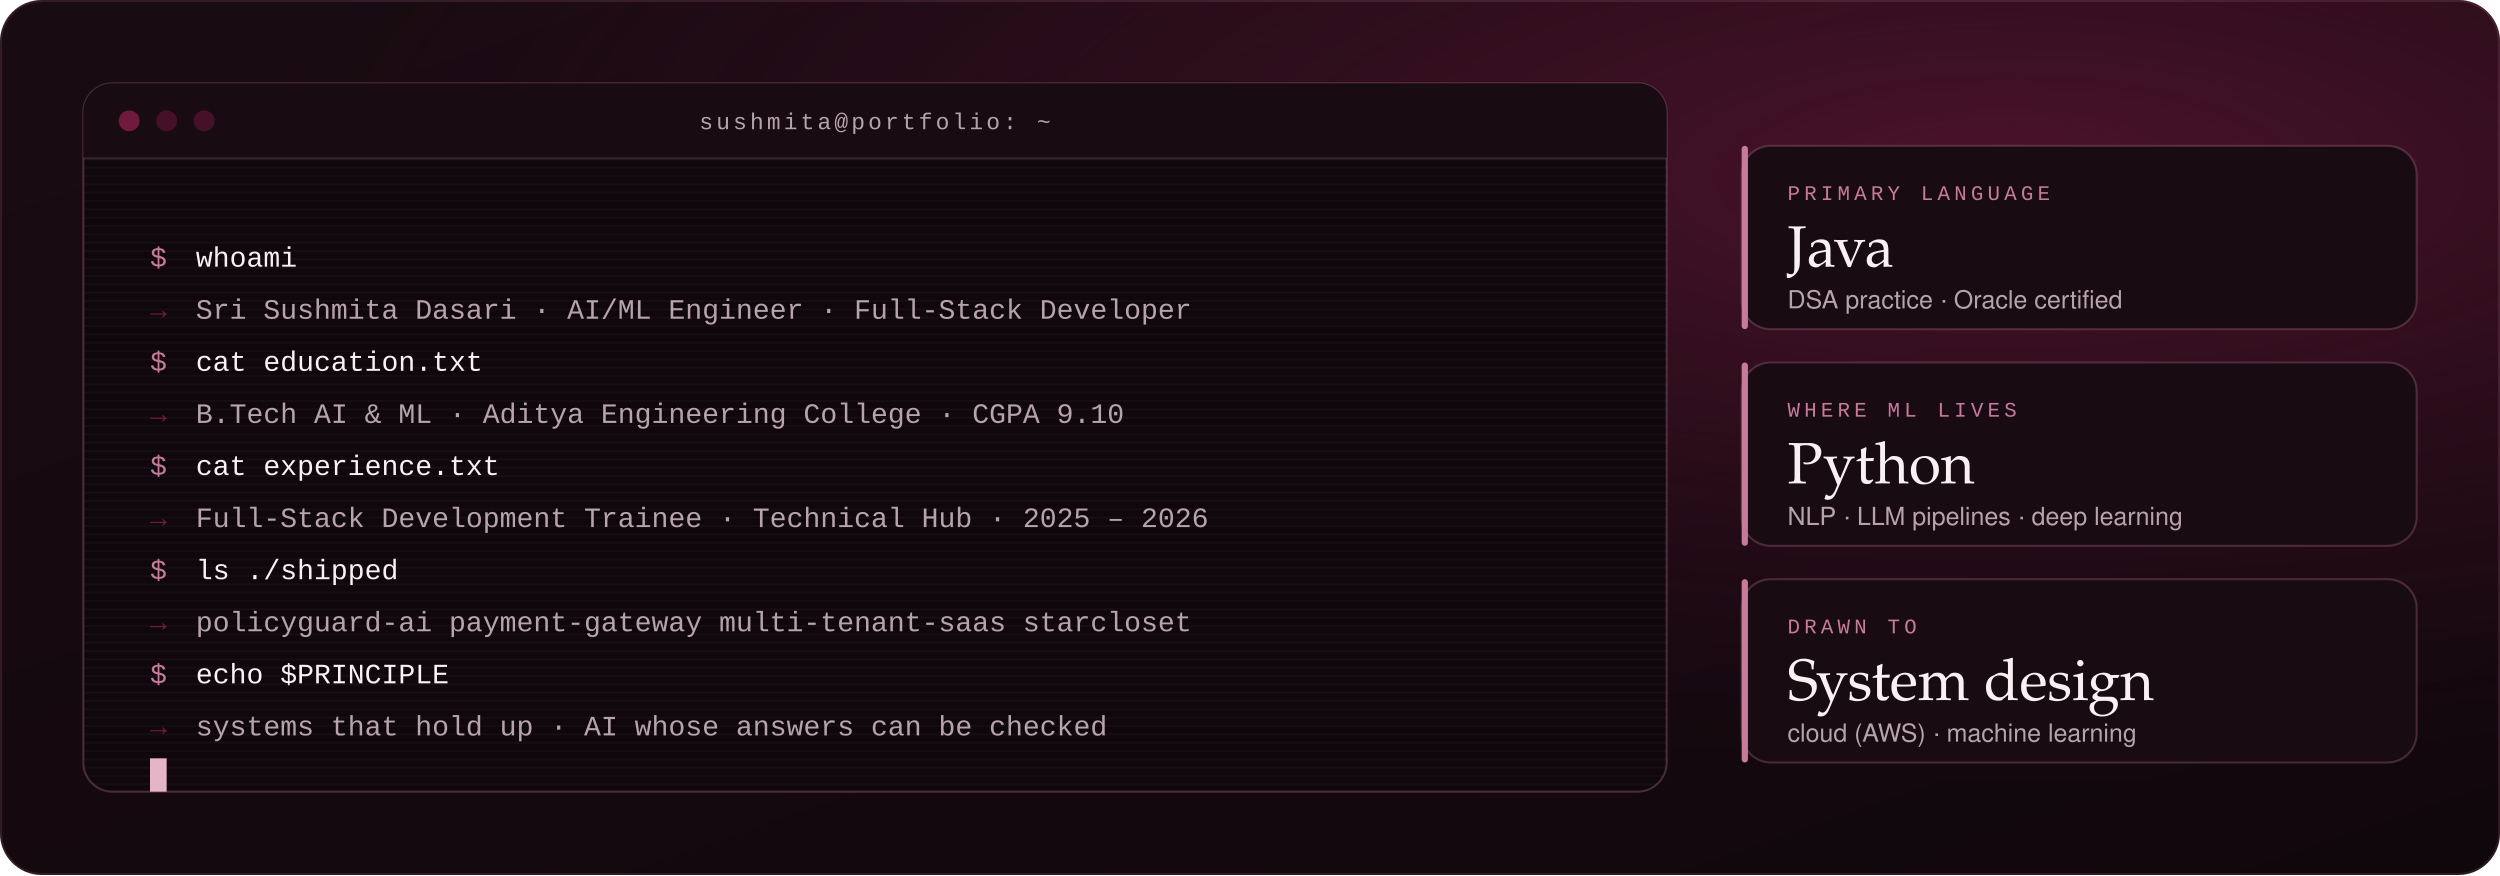
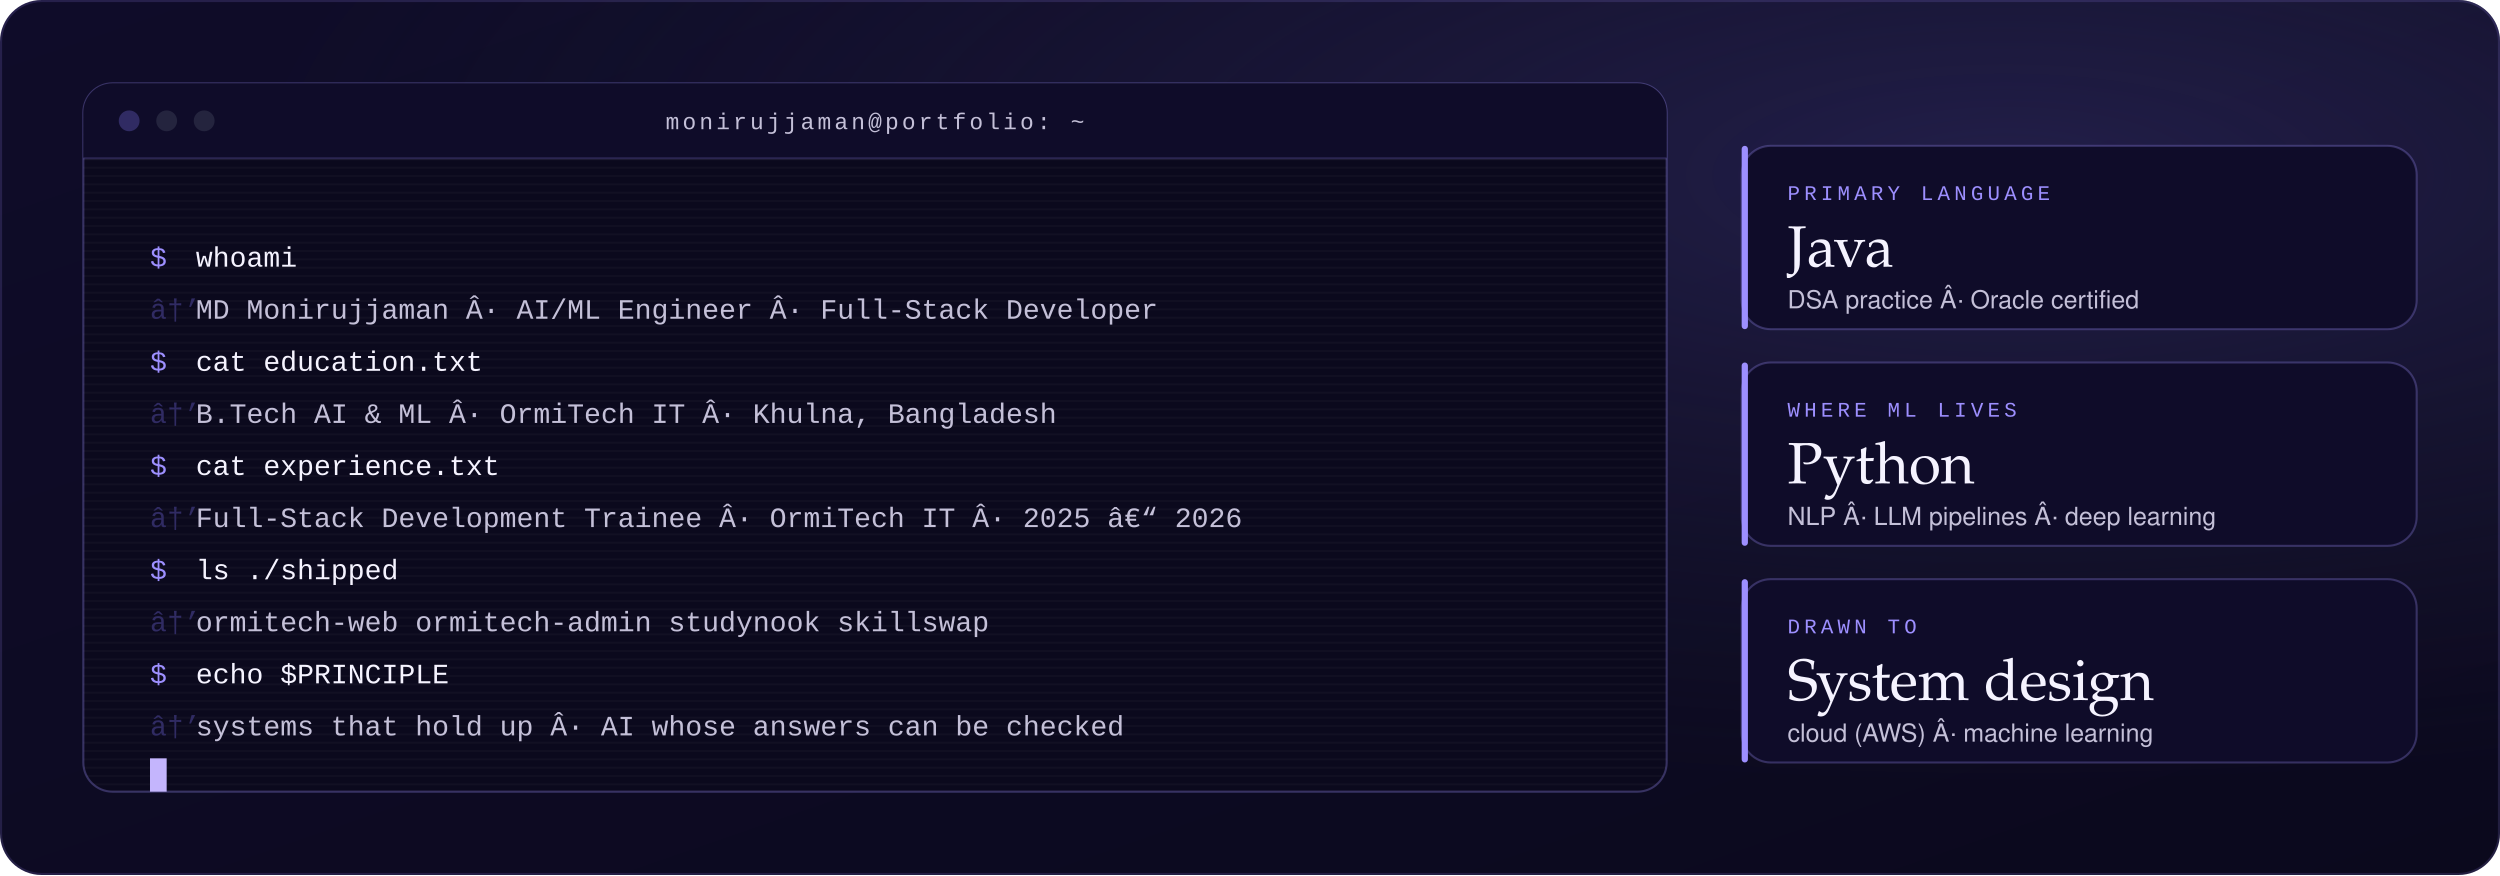
<svg xmlns="http://www.w3.org/2000/svg" viewBox="0 0 1200 420" width="1200" height="420" role="img" aria-labelledby="ab-t ab-d">
  <defs>
    <linearGradient id="ab-bg" x1="0" y1="0" x2="1" y2="1">
-       <stop offset="0" stop-color="#190B12" />
-       <stop offset="1" stop-color="#10070C" />
+       <stop offset="0" stop-color="#0f0c29" />
+       <stop offset="1" stop-color="#0b091d" />
    </linearGradient>
    <radialGradient id="ab-glow" cx="80%" cy="20%" r="70%">
-       <stop offset="0" stop-color="#701A3D" stop-opacity=".6" />
-       <stop offset="1" stop-color="#451126" stop-opacity="0" />
+       <stop offset="0" stop-color="#302b63" stop-opacity=".6" />
+       <stop offset="1" stop-color="#24243e" stop-opacity="0" />
    </radialGradient>
    <pattern id="ab-scan" width="4" height="4" patternUnits="userSpaceOnUse">
-       <rect width="4" height="1" fill="#F8F0F3" opacity=".025" />
+       <rect width="4" height="1" fill="#F5F3FF" opacity=".025" />
    </pattern>
    <clipPath id="ab-c0">
      <rect class="ab-type" x="68" y="112" width="89" height="22" style="animation-delay:0.60s;animation-duration:0.41s;animation-timing-function:steps(6)" />
    </clipPath>
    <clipPath id="ab-c1">
      <rect class="ab-type" x="68" y="137" width="524" height="22" style="animation-delay:1.16s;animation-duration:0.53s;animation-timing-function:steps(1)" />
    </clipPath>
    <clipPath id="ab-c2">
      <rect class="ab-type" x="68" y="162" width="179" height="22" style="animation-delay:2.04s;animation-duration:0.56s;animation-timing-function:steps(17)" />
    </clipPath>
    <clipPath id="ab-c3">
      <rect class="ab-type" x="68" y="187" width="491" height="22" style="animation-delay:2.75s;animation-duration:0.53s;animation-timing-function:steps(1)" />
    </clipPath>
    <clipPath id="ab-c4">
      <rect class="ab-type" x="68" y="212" width="188" height="22" style="animation-delay:3.63s;animation-duration:0.59s;animation-timing-function:steps(18)" />
    </clipPath>
    <clipPath id="ab-c5">
      <rect class="ab-type" x="68" y="237" width="532" height="22" style="animation-delay:4.37s;animation-duration:0.53s;animation-timing-function:steps(1)" />
    </clipPath>
    <clipPath id="ab-c6">
      <rect class="ab-type" x="68" y="262" width="138" height="22" style="animation-delay:5.25s;animation-duration:0.41s;animation-timing-function:steps(12)" />
    </clipPath>
    <clipPath id="ab-c7">
      <rect class="ab-type" x="68" y="287" width="548" height="22" style="animation-delay:5.81s;animation-duration:0.53s;animation-timing-function:steps(1)" />
    </clipPath>
    <clipPath id="ab-c8">
      <rect class="ab-type" x="68" y="312" width="163" height="22" style="animation-delay:6.69s;animation-duration:0.49s;animation-timing-function:steps(15)" />
    </clipPath>
    <clipPath id="ab-c9">
      <rect class="ab-type" x="68" y="337" width="483" height="22" style="animation-delay:7.34s;animation-duration:0.53s;animation-timing-function:steps(1)" />
    </clipPath>
  </defs>
  <style>
    .ab-serif { font-family: Georgia, "Iowan Old Style", "Palatino Linotype", "Times New Roman", serif; }
    .ab-mono { font-family: ui-monospace, SFMono-Regular, Menlo, Consolas, "Liberation Mono", monospace; }
    .ab-sans { font-family: -apple-system, BlinkMacSystemFont, "Segoe UI", Helvetica, Arial, sans-serif; }
    .ab-type { transform-box: fill-box; transform-origin: left center; animation-name: ab-type; animation-fill-mode: both; }
    .ab-card { animation: ab-in 1s cubic-bezier(.16,1,.3,1) both; }
    .ab-fade { animation: ab-fade 1s ease both; }
    @keyframes ab-type { 0% { transform: scaleX(0); } 85%, 100% { transform: scaleX(1); } }
    @keyframes ab-in { from { opacity: 0; transform: translateX(24px); } to { opacity: 1; transform: none; } }
    @keyframes ab-fade { from { opacity: 0; } to { opacity: 1; } }
    @media (prefers-reduced-motion: reduce) { .ab-type, .ab-card, .ab-fade { animation: none; } }
  </style>
  <rect width="1200" height="420" rx="20" fill="url(#ab-bg)" />
  <rect width="1200" height="420" rx="20" fill="url(#ab-glow)" />
-   <rect x=".5" y=".5" width="1199" height="419" rx="19.5" fill="none" stroke="#C77B9B" stroke-opacity=".16" />
+   <rect x=".5" y=".5" width="1199" height="419" rx="19.5" fill="none" stroke="#9D8FFF" stroke-opacity=".16" />
  <g class="ab-fade">
-     <rect x="40" y="40" width="760" height="340" rx="14" fill="#10070C" stroke="#C77B9B" stroke-opacity=".3" />
+     <rect x="40" y="40" width="760" height="340" rx="14" fill="#0b091d" stroke="#9D8FFF" stroke-opacity=".3" />
    <rect x="40" y="40" width="760" height="340" rx="14" fill="url(#ab-scan)" />
-     <path d="M40 54 a14 14 0 0 1 14 -14 H786 a14 14 0 0 1 14 14 V76 H40 Z" fill="#190B12" />
-     <line x1="40" y1="76" x2="800" y2="76" stroke="#C77B9B" stroke-opacity=".2" />
-     <circle cx="62" cy="58" r="5" fill="#701A3D" />
-     <circle cx="80" cy="58" r="5" fill="#451126" />
-     <circle cx="98" cy="58" r="5" fill="#451126" />
-     <text class="ab-mono" x="420" y="62" text-anchor="middle" font-size="11" letter-spacing="1.5" fill="#B6A3AC">sushmita@portfolio: ~</text>
+     <path d="M40 54 a14 14 0 0 1 14 -14 H786 a14 14 0 0 1 14 14 V76 H40 Z" fill="#0f0c29" />
+     <line x1="40" y1="76" x2="800" y2="76" stroke="#9D8FFF" stroke-opacity=".2" />
+     <circle cx="62" cy="58" r="5" fill="#302b63" />
+     <circle cx="80" cy="58" r="5" fill="#24243e" />
+     <circle cx="98" cy="58" r="5" fill="#24243e" />
+     <text class="ab-mono" x="420" y="62" text-anchor="middle" font-size="11" letter-spacing="1.5" fill="#C4C0D8">monirujjaman@portfolio: ~</text>
  </g>
  <g class="ab-mono" font-size="13.5">
    <g clip-path="url(#ab-c0)">
-       <text x="72" y="128" fill="#C77B9B">$</text>
-       <text x="94" y="128" fill="#F8F0F3">whoami</text>
+       <text x="72" y="128" fill="#9D8FFF">$</text>
+       <text x="94" y="128" fill="#F5F3FF">whoami</text>
    </g>
    <g clip-path="url(#ab-c1)">
-       <text x="72" y="153" fill="#701A3D">→</text>
-       <text x="94" y="153" fill="#B6A3AC">Sri Sushmita Dasari · AI/ML Engineer · Full-Stack Developer</text>
+       <text x="72" y="153" fill="#302b63">â†’</text>
+       <text x="94" y="153" fill="#C4C0D8">MD Monirujjaman Â· AI/ML Engineer Â· Full-Stack Developer</text>
    </g>
    <g clip-path="url(#ab-c2)">
-       <text x="72" y="178" fill="#C77B9B">$</text>
-       <text x="94" y="178" fill="#F8F0F3">cat education.txt</text>
+       <text x="72" y="178" fill="#9D8FFF">$</text>
+       <text x="94" y="178" fill="#F5F3FF">cat education.txt</text>
    </g>
    <g clip-path="url(#ab-c3)">
-       <text x="72" y="203" fill="#701A3D">→</text>
-       <text x="94" y="203" fill="#B6A3AC">B.Tech AI &amp; ML · Aditya Engineering College · CGPA 9.10</text>
+       <text x="72" y="203" fill="#302b63">â†’</text>
+       <text x="94" y="203" fill="#C4C0D8">B.Tech AI &amp; ML Â· OrmiTech IT Â· Khulna, Bangladesh</text>
    </g>
    <g clip-path="url(#ab-c4)">
-       <text x="72" y="228" fill="#C77B9B">$</text>
-       <text x="94" y="228" fill="#F8F0F3">cat experience.txt</text>
+       <text x="72" y="228" fill="#9D8FFF">$</text>
+       <text x="94" y="228" fill="#F5F3FF">cat experience.txt</text>
    </g>
    <g clip-path="url(#ab-c5)">
-       <text x="72" y="253" fill="#701A3D">→</text>
-       <text x="94" y="253" fill="#B6A3AC">Full-Stack Development Trainee · Technical Hub · 2025 – 2026</text>
+       <text x="72" y="253" fill="#302b63">â†’</text>
+       <text x="94" y="253" fill="#C4C0D8">Full-Stack Development Trainee Â· OrmiTech IT Â· 2025 â€“ 2026</text>
    </g>
    <g clip-path="url(#ab-c6)">
-       <text x="72" y="278" fill="#C77B9B">$</text>
-       <text x="94" y="278" fill="#F8F0F3">ls ./shipped</text>
+       <text x="72" y="278" fill="#9D8FFF">$</text>
+       <text x="94" y="278" fill="#F5F3FF">ls ./shipped</text>
    </g>
    <g clip-path="url(#ab-c7)">
-       <text x="72" y="303" fill="#701A3D">→</text>
-       <text x="94" y="303" fill="#B6A3AC">policyguard-ai  payment-gateway  multi-tenant-saas  starcloset</text>
+       <text x="72" y="303" fill="#302b63">â†’</text>
+       <text x="94" y="303" fill="#C4C0D8">ormitech-web  ormitech-admin  studynook  skillswap</text>
    </g>
    <g clip-path="url(#ab-c8)">
-       <text x="72" y="328" fill="#C77B9B">$</text>
-       <text x="94" y="328" fill="#F8F0F3">echo $PRINCIPLE</text>
+       <text x="72" y="328" fill="#9D8FFF">$</text>
+       <text x="94" y="328" fill="#F5F3FF">echo $PRINCIPLE</text>
    </g>
    <g clip-path="url(#ab-c9)">
-       <text x="72" y="353" fill="#701A3D">→</text>
-       <text x="94" y="353" fill="#B6A3AC">systems that hold up · AI whose answers can be checked</text>
+       <text x="72" y="353" fill="#302b63">â†’</text>
+       <text x="94" y="353" fill="#C4C0D8">systems that hold up Â· AI whose answers can be checked</text>
    </g>
  </g>
-   <rect x="72" y="364" width="8" height="16" fill="#E5B5C7" class="ab-fade" style="animation-delay:8.2s">
+   <rect x="72" y="364" width="8" height="16" fill="#C4B5FD" class="ab-fade" style="animation-delay:8.2s">
    <animate attributeName="opacity" values="1;1;0;0" keyTimes="0;.5;.5;1" dur="1.1s" repeatCount="indefinite" />
  </rect>
  <g class="ab-card" style="animation-delay:1.2s">
    <g transform="translate(836 70)">
-       <rect width="324" height="88" rx="14" fill="#190B12" stroke="#C77B9B" stroke-opacity=".28" />
-       <rect x="0" y="0" width="3" height="88" rx="1.5" fill="#C77B9B" />
-       <text class="ab-mono" x="22" y="26" font-size="10" letter-spacing="2" fill="#C77B9B">PRIMARY LANGUAGE</text>
-       <text class="ab-serif" x="22" y="58" font-size="28" font-weight="300" fill="#F8F0F3">Java</text>
-       <text class="ab-sans" x="22" y="78" font-size="12" fill="#B6A3AC">DSA practice · Oracle certified</text>
+       <rect width="324" height="88" rx="14" fill="#0f0c29" stroke="#9D8FFF" stroke-opacity=".28" />
+       <rect x="0" y="0" width="3" height="88" rx="1.5" fill="#9D8FFF" />
+       <text class="ab-mono" x="22" y="26" font-size="10" letter-spacing="2" fill="#9D8FFF">PRIMARY LANGUAGE</text>
+       <text class="ab-serif" x="22" y="58" font-size="28" font-weight="300" fill="#F5F3FF">Java</text>
+       <text class="ab-sans" x="22" y="78" font-size="12" fill="#C4C0D8">DSA practice Â· Oracle certified</text>
    </g>
  </g>
  <g class="ab-card" style="animation-delay:1.7s">
    <g transform="translate(836 174)">
-       <rect width="324" height="88" rx="14" fill="#190B12" stroke="#C77B9B" stroke-opacity=".28" />
-       <rect x="0" y="0" width="3" height="88" rx="1.5" fill="#C77B9B" />
-       <text class="ab-mono" x="22" y="26" font-size="10" letter-spacing="2" fill="#C77B9B">WHERE ML LIVES</text>
-       <text class="ab-serif" x="22" y="58" font-size="28" font-weight="300" fill="#F8F0F3">Python</text>
-       <text class="ab-sans" x="22" y="78" font-size="12" fill="#B6A3AC">NLP · LLM pipelines · deep learning</text>
+       <rect width="324" height="88" rx="14" fill="#0f0c29" stroke="#9D8FFF" stroke-opacity=".28" />
+       <rect x="0" y="0" width="3" height="88" rx="1.5" fill="#9D8FFF" />
+       <text class="ab-mono" x="22" y="26" font-size="10" letter-spacing="2" fill="#9D8FFF">WHERE ML LIVES</text>
+       <text class="ab-serif" x="22" y="58" font-size="28" font-weight="300" fill="#F5F3FF">Python</text>
+       <text class="ab-sans" x="22" y="78" font-size="12" fill="#C4C0D8">NLP Â· LLM pipelines Â· deep learning</text>
    </g>
  </g>
  <g class="ab-card" style="animation-delay:2.2s">
    <g transform="translate(836 278)">
-       <rect width="324" height="88" rx="14" fill="#190B12" stroke="#C77B9B" stroke-opacity=".28" />
-       <rect x="0" y="0" width="3" height="88" rx="1.5" fill="#C77B9B" />
-       <text class="ab-mono" x="22" y="26" font-size="10" letter-spacing="2" fill="#C77B9B">DRAWN TO</text>
-       <text class="ab-serif" x="22" y="58" font-size="28" font-weight="300" fill="#F8F0F3">System design</text>
-       <text class="ab-sans" x="22" y="78" font-size="12" fill="#B6A3AC">cloud (AWS) · machine learning</text>
+       <rect width="324" height="88" rx="14" fill="#0f0c29" stroke="#9D8FFF" stroke-opacity=".28" />
+       <rect x="0" y="0" width="3" height="88" rx="1.5" fill="#9D8FFF" />
+       <text class="ab-mono" x="22" y="26" font-size="10" letter-spacing="2" fill="#9D8FFF">DRAWN TO</text>
+       <text class="ab-serif" x="22" y="58" font-size="28" font-weight="300" fill="#F5F3FF">System design</text>
+       <text class="ab-sans" x="22" y="78" font-size="12" fill="#C4C0D8">cloud (AWS) Â· machine learning</text>
    </g>
  </g>
</svg>
